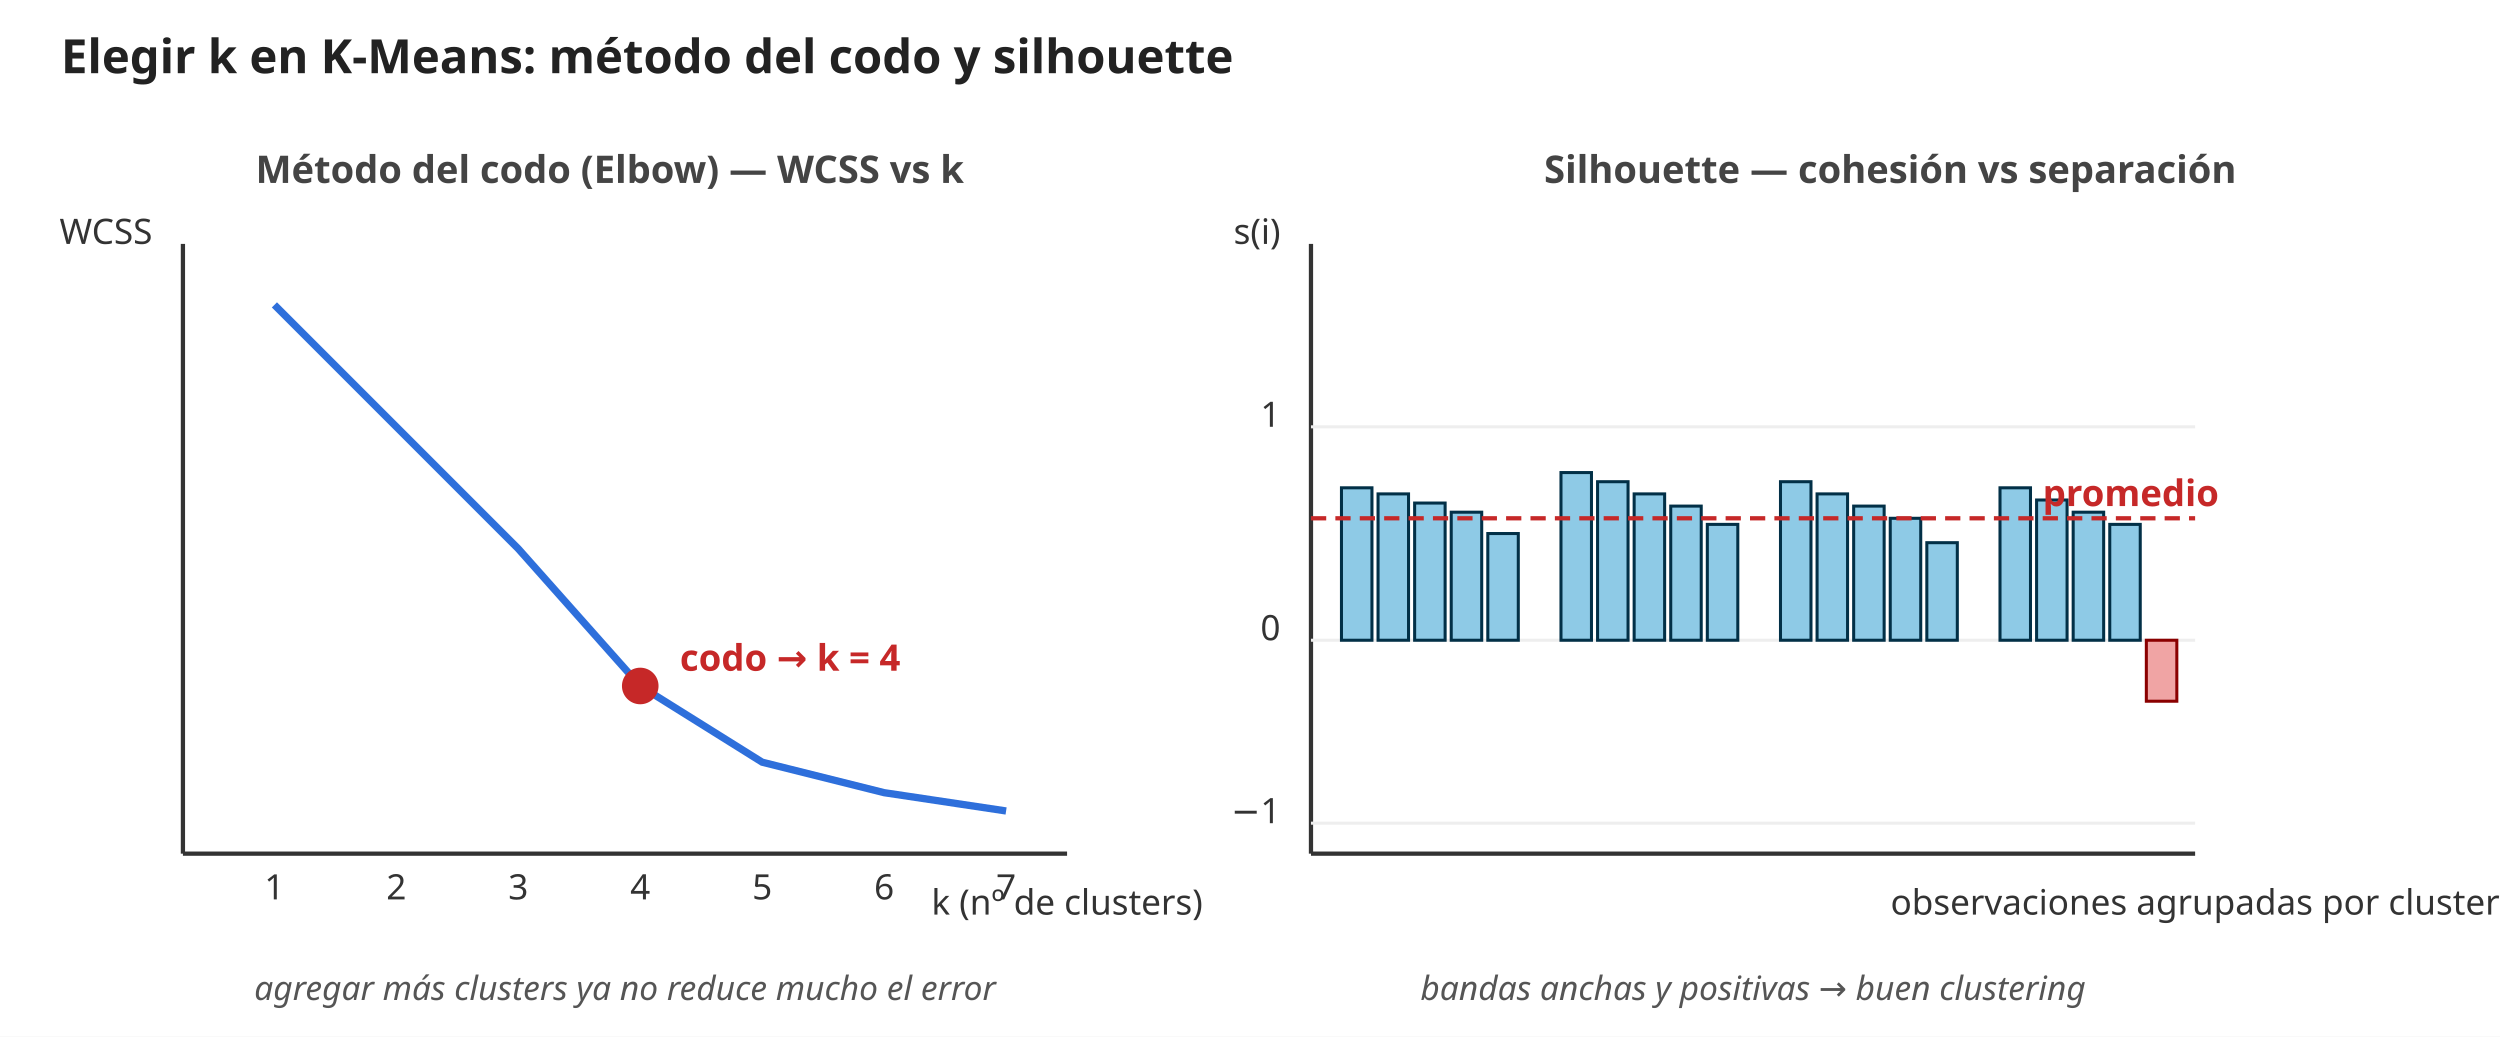
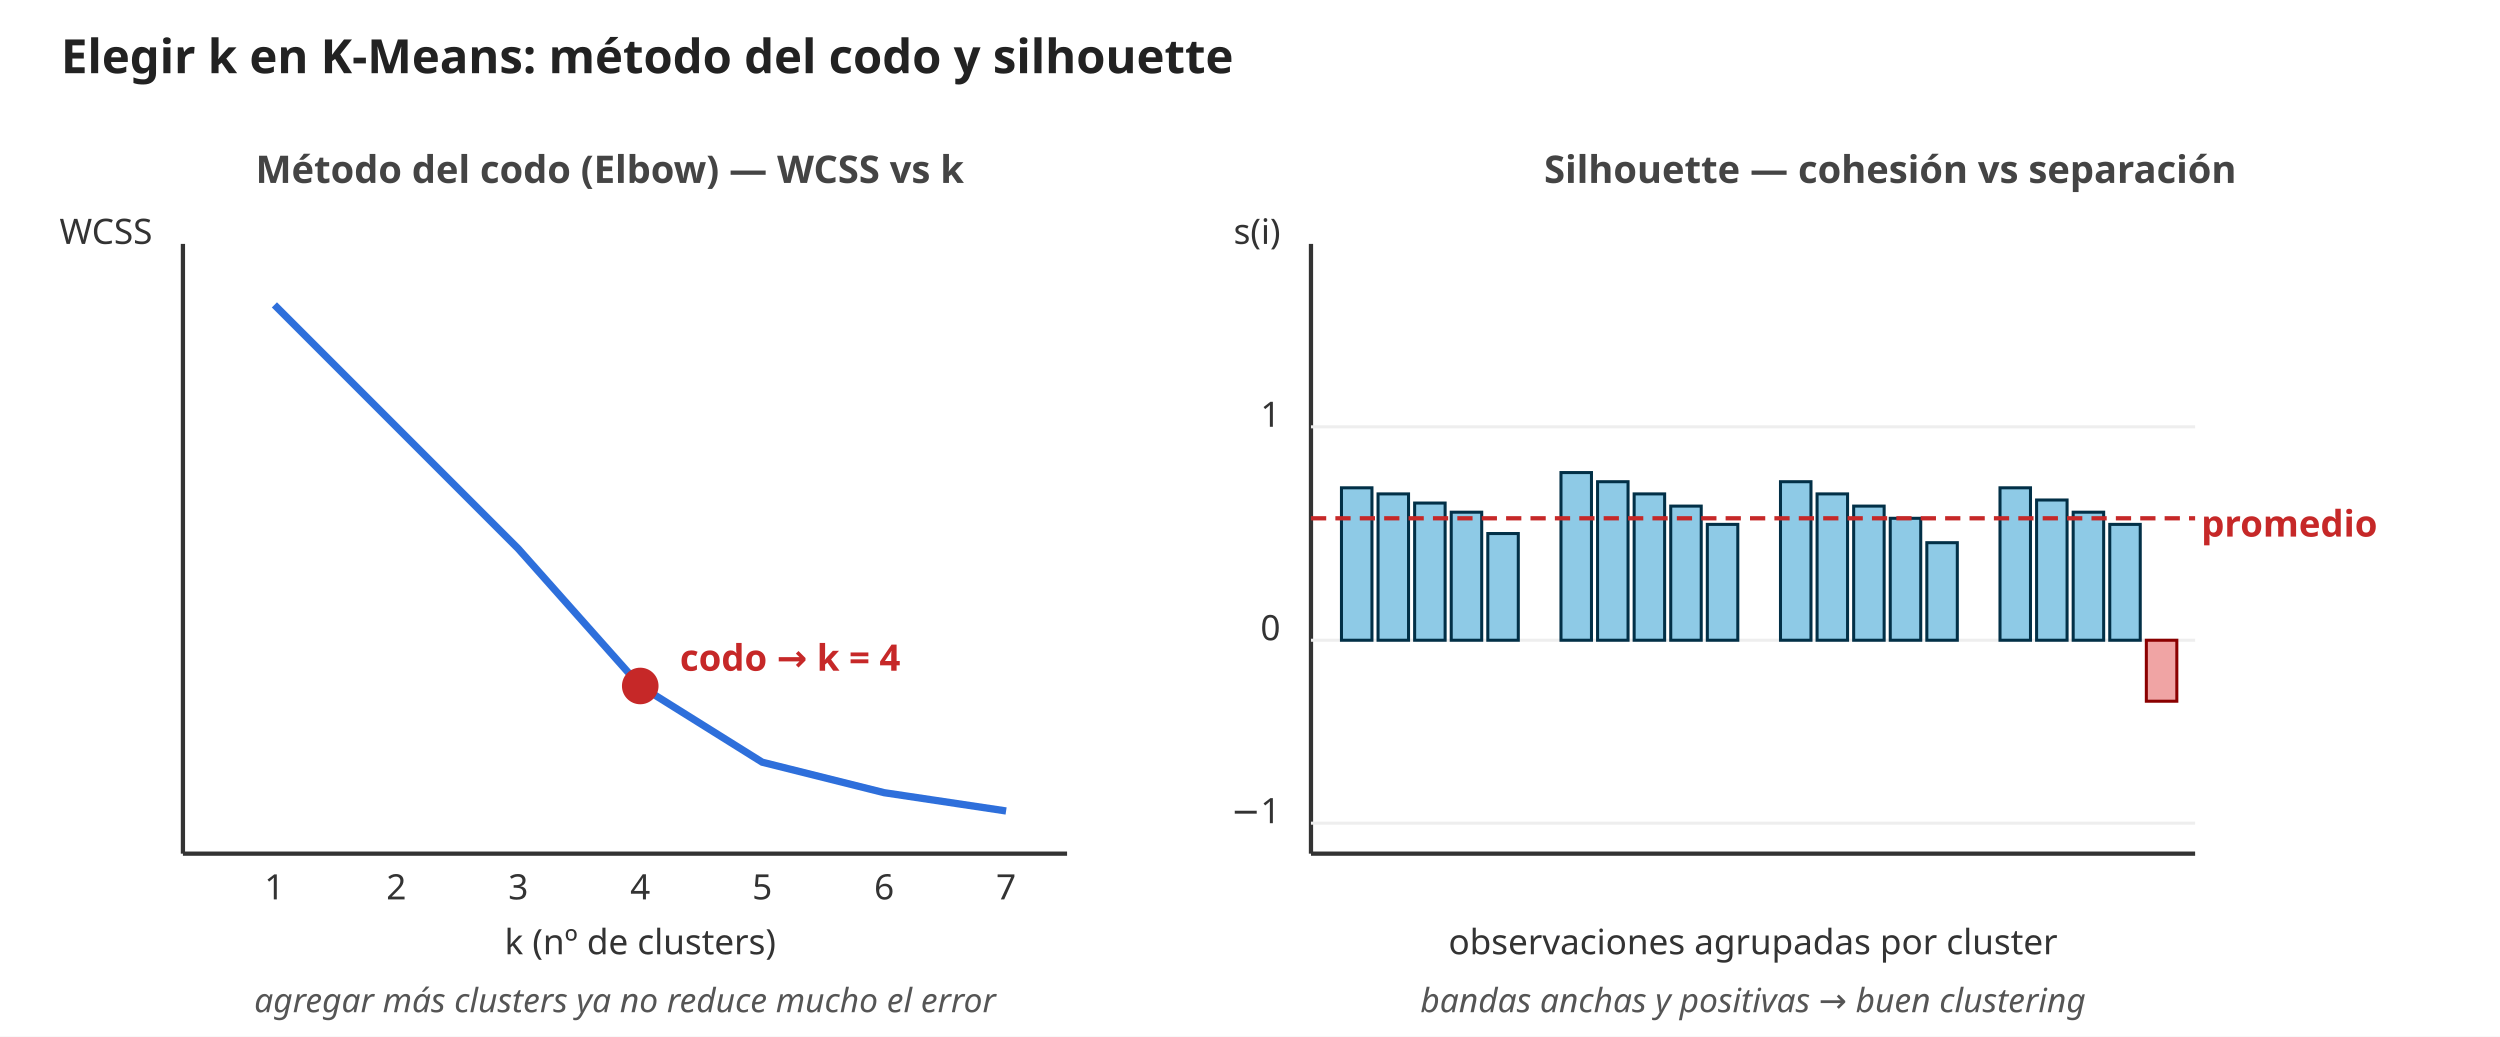
<svg xmlns="http://www.w3.org/2000/svg" viewBox="0 0 820 340" role="img" aria-label="K-Means: método del codo y silhouette">
  <style>
    .bg { fill:#fff; }
    .ttl { font: 700 15.5px system-ui, sans-serif; fill:#222; }
    .stt { font: 700 12.5px system-ui, sans-serif; fill:#444; text-anchor:middle; }
    .ax { stroke:#333; stroke-width:1.4; }
    .grid { stroke:#eee; stroke-width:1; }
    .curve { fill:none; stroke:#2e6fdb; stroke-width:2.4; }
    .lbl { font: 11.5px system-ui, sans-serif; fill:#333; }
    .k { font: 700 12px system-ui, sans-serif; fill:#c62828; }
    .bar { fill:#8ecae6; stroke:#023047; stroke-width:1; }
    .barneg { fill:#f0a4a4; stroke:#8a0000; stroke-width:1; }
    .avg { stroke:#c62828; stroke-width:1.4; stroke-dasharray:5,3; }
    .note { font: italic 11px system-ui, sans-serif; fill:#555; text-anchor:middle; }
  </style>
  <rect class="bg" width="820" height="340" />
  <text class="ttl" x="20" y="24">Elegir k en K-Means: método del codo y silhouette</text>
  <text class="stt" x="200" y="60">Método del codo (Elbow) — WCSS vs k</text>
  <g transform="translate(60,80)">
    <line class="ax" x1="0" y1="0" x2="0" y2="200" />
    <line class="ax" x1="0" y1="200" x2="290" y2="200" />
-     <text class="lbl" x="-10" y="0" text-anchor="end">WCSS</text>
-     <text class="lbl" x="290" y="220" text-anchor="middle">k (nº de clusters)</text>
+     <text class="lbl" x="-10" y="0" style="text-anchor:end">WCSS</text>
+     <text class="lbl" x="150" y="233" style="text-anchor:middle">k (nº de clusters)</text>
    <g>
-       <text class="lbl" x="30" y="215" text-anchor="middle">1</text>
-       <text class="lbl" x="70" y="215" text-anchor="middle">2</text>
-       <text class="lbl" x="110" y="215" text-anchor="middle">3</text>
-       <text class="lbl" x="150" y="215" text-anchor="middle">4</text>
-       <text class="lbl" x="190" y="215" text-anchor="middle">5</text>
-       <text class="lbl" x="230" y="215" text-anchor="middle">6</text>
-       <text class="lbl" x="270" y="215" text-anchor="middle">7</text>
+       <text class="lbl" x="30" y="215" style="text-anchor:middle">1</text>
+       <text class="lbl" x="70" y="215" style="text-anchor:middle">2</text>
+       <text class="lbl" x="110" y="215" style="text-anchor:middle">3</text>
+       <text class="lbl" x="150" y="215" style="text-anchor:middle">4</text>
+       <text class="lbl" x="190" y="215" style="text-anchor:middle">5</text>
+       <text class="lbl" x="230" y="215" style="text-anchor:middle">6</text>
+       <text class="lbl" x="270" y="215" style="text-anchor:middle">7</text>
    </g>
    <path class="curve" d="M 30 20 L 70 60 L 110 100 L 150 145 L 190 170 L 230 180 L 270 186" />
    <circle cx="150" cy="145" r="6" fill="#c62828" />
    <text class="k" x="163" y="140">codo → k = 4</text>
-     <text class="note" x="145" y="248">agregar más clusters ya no reduce mucho el error</text>
+     <text class="note" x="145" y="252">agregar más clusters ya no reduce mucho el error</text>
  </g>
  <text class="stt" x="620" y="60">Silhouette — cohesión vs separación</text>
  <g transform="translate(430,80)">
    <line class="ax" x1="0" y1="0" x2="0" y2="200" />
    <line class="ax" x1="0" y1="200" x2="290" y2="200" />
-     <text class="lbl" x="-10" y="0" text-anchor="end">s(i)</text>
-     <text class="lbl" x="290" y="220" text-anchor="middle">observaciones agrupadas por cluster</text>
-     <text class="lbl" x="-10" y="60" text-anchor="end">1</text>
-     <text class="lbl" x="-10" y="130" text-anchor="end">0</text>
-     <text class="lbl" x="-10" y="190" text-anchor="end">−1</text>
+     <text class="lbl" x="-10" y="0" style="text-anchor:end">s(i)</text>
+     <text class="lbl" x="145" y="233" style="text-anchor:middle">observaciones agrupadas por cluster</text>
+     <text class="lbl" x="-10" y="60" style="text-anchor:end">1</text>
+     <text class="lbl" x="-10" y="130" style="text-anchor:end">0</text>
+     <text class="lbl" x="-10" y="190" style="text-anchor:end">−1</text>
    <line class="grid" x1="0" y1="60" x2="290" y2="60" />
    <line class="grid" x1="0" y1="130" x2="290" y2="130" />
    <line class="grid" x1="0" y1="190" x2="290" y2="190" />
    <rect class="bar" x="10" y="80" width="10" height="50" />
    <rect class="bar" x="22" y="82" width="10" height="48" />
    <rect class="bar" x="34" y="85" width="10" height="45" />
    <rect class="bar" x="46" y="88" width="10" height="42" />
    <rect class="bar" x="58" y="95" width="10" height="35" />
    <rect class="bar" x="82" y="75" width="10" height="55" />
    <rect class="bar" x="94" y="78" width="10" height="52" />
    <rect class="bar" x="106" y="82" width="10" height="48" />
    <rect class="bar" x="118" y="86" width="10" height="44" />
    <rect class="bar" x="130" y="92" width="10" height="38" />
    <rect class="bar" x="154" y="78" width="10" height="52" />
    <rect class="bar" x="166" y="82" width="10" height="48" />
    <rect class="bar" x="178" y="86" width="10" height="44" />
    <rect class="bar" x="190" y="90" width="10" height="40" />
    <rect class="bar" x="202" y="98" width="10" height="32" />
    <rect class="bar" x="226" y="80" width="10" height="50" />
    <rect class="bar" x="238" y="84" width="10" height="46" />
    <rect class="bar" x="250" y="88" width="10" height="42" />
    <rect class="bar" x="262" y="92" width="10" height="38" />
    <rect class="barneg" x="274" y="130" width="10" height="20" />
    <line class="avg" x1="0" y1="90" x2="290" y2="90" />
-     <text class="k" x="240" y="86">promedio</text>
-     <text class="note" x="145" y="248">bandas anchas y positivas → buen clustering</text>
+     <text class="k" x="292" y="96">promedio</text>
+     <text class="note" x="145" y="252">bandas anchas y positivas → buen clustering</text>
  </g>
</svg>
